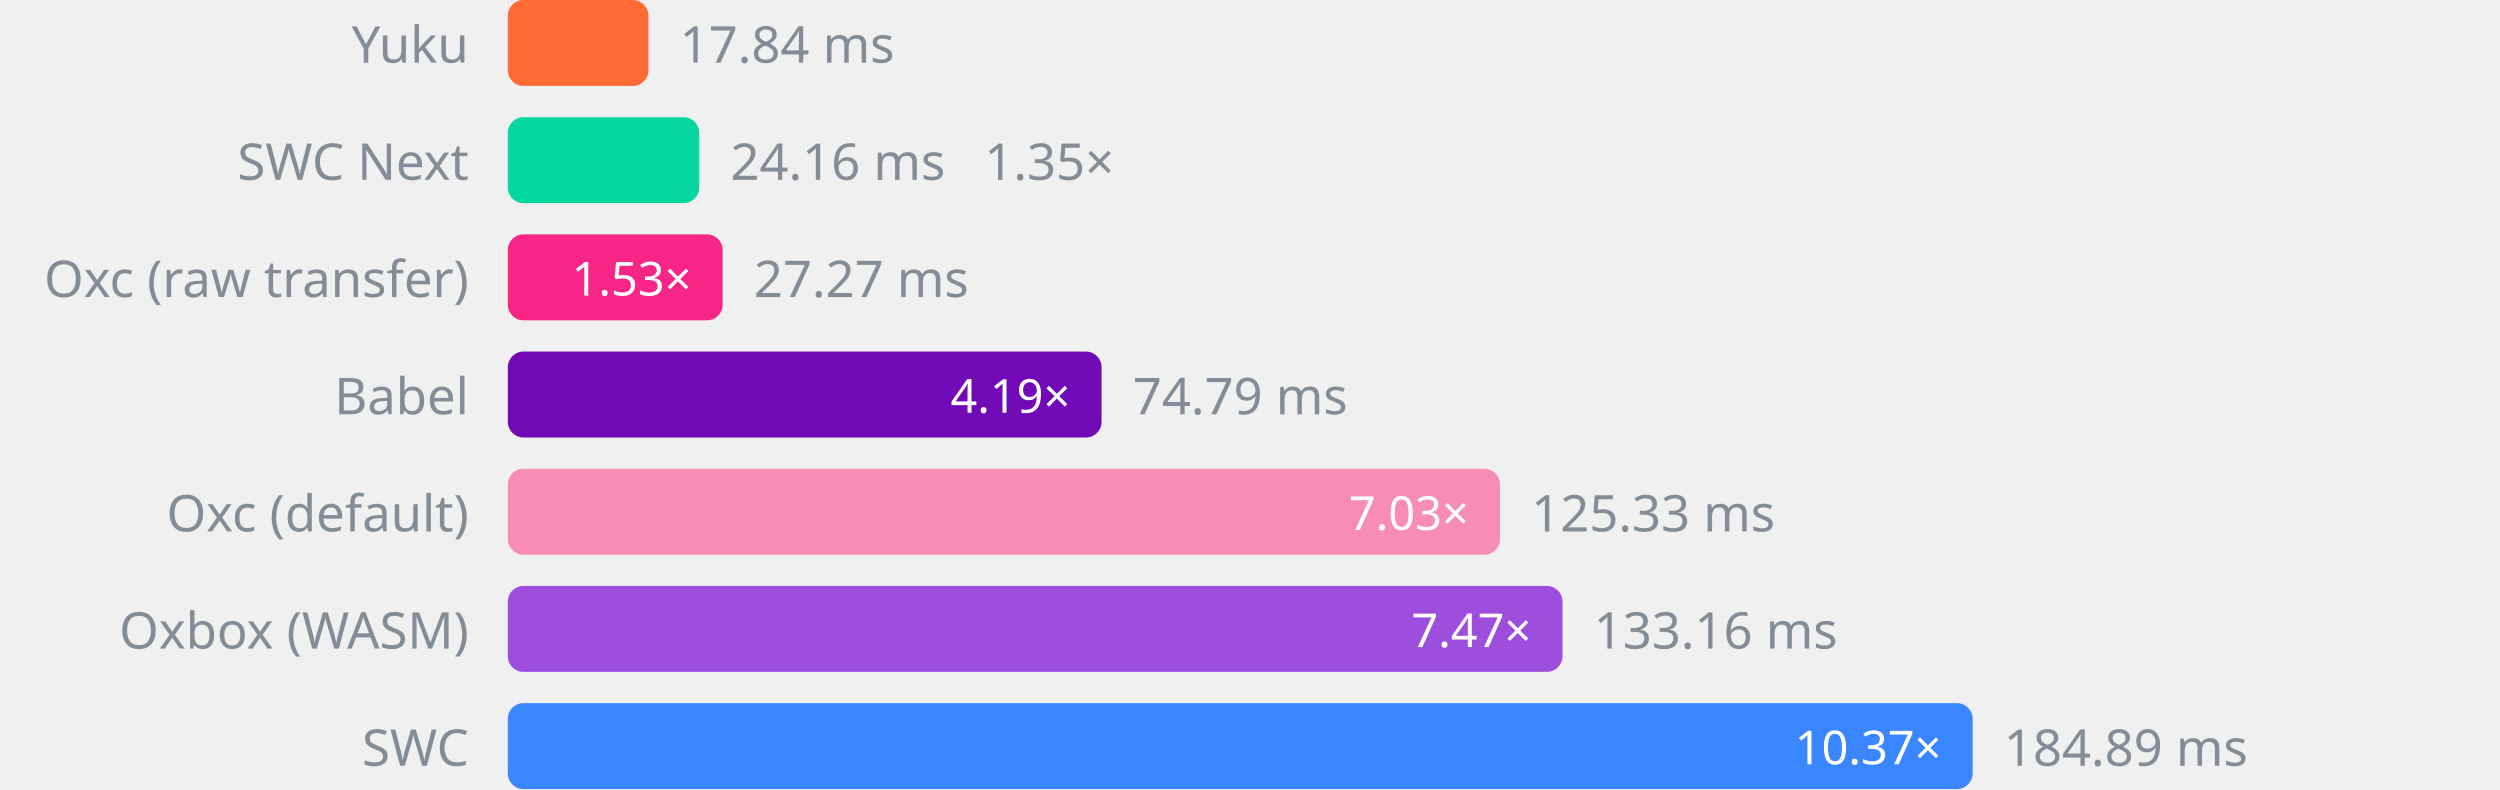
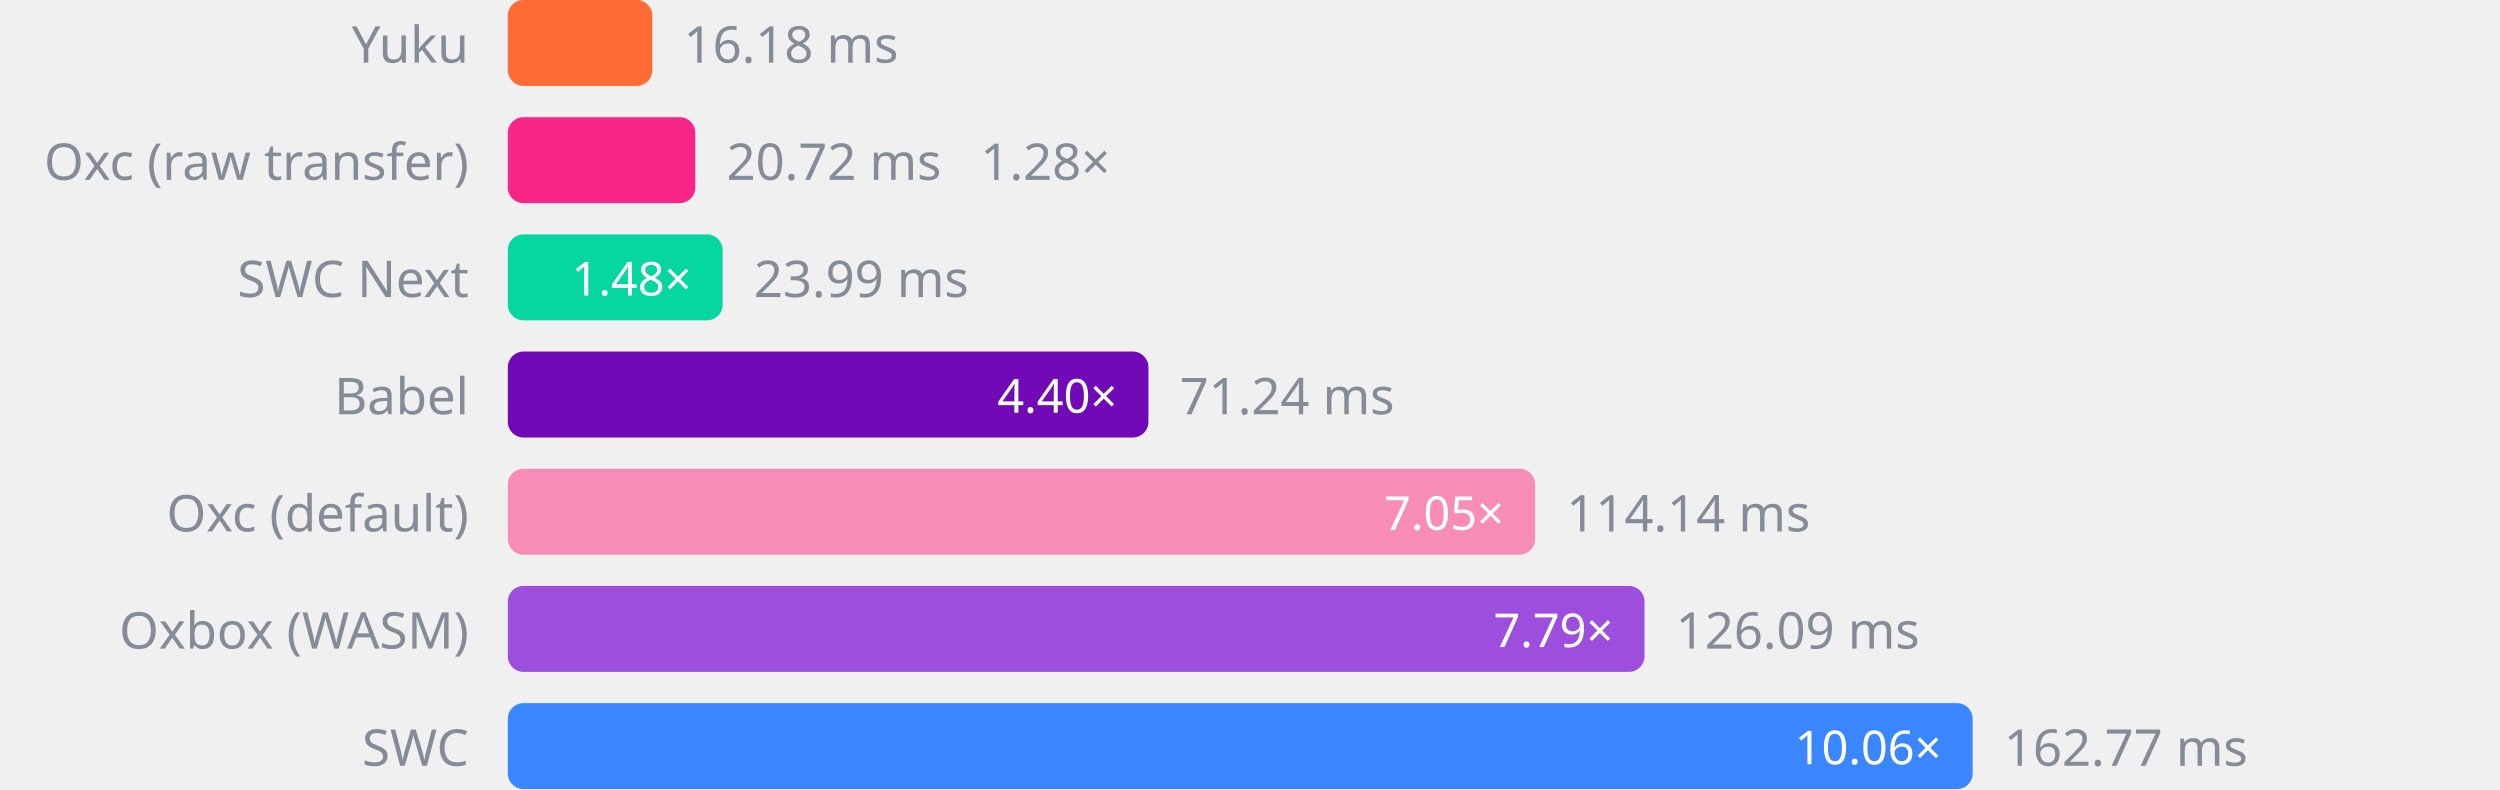
<svg xmlns="http://www.w3.org/2000/svg" width="640" height="202" viewBox="0 0 640 202">
  <style>
    text { font: 13px -apple-system, BlinkMacSystemFont, "Segoe UI", "Noto Sans", Helvetica, Arial, sans-serif; fill: #848d97; dominant-baseline: central; font-variant-numeric: tabular-nums }
    .ratio { font-size: 12px; fill: #fff }
  </style>
  <text x="120" y="11" text-anchor="end">Yuku</text>
-   <rect x="130" y="0" width="36" height="22" rx="4" fill="#FF6B35" />
-   <text x="174" y="11">17.84 ms</text>
-   <text x="120" y="41" text-anchor="end">SWC Next</text>
-   <rect x="130" y="30" width="49" height="22" rx="4" fill="#06D6A0" />
-   <text x="187" y="41">24.16 ms</text>
-   <text x="252" y="41">1.35×</text>
-   <text x="120" y="71" text-anchor="end">Oxc (raw transfer)</text>
-   <rect x="130" y="60" width="55" height="22" rx="4" fill="#F72585" />
-   <text x="193" y="71">27.27 ms</text>
-   <text class="ratio" x="177" y="71" text-anchor="end">1.53×</text>
+   <rect x="130" y="0" width="37" height="22" rx="4" fill="#FF6B35" />
+   <text x="175" y="11">16.18 ms</text>
+   <text x="120" y="41" text-anchor="end">Oxc (raw transfer)</text>
+   <rect x="130" y="30" width="48" height="22" rx="4" fill="#F72585" />
+   <text x="186" y="41">20.72 ms</text>
+   <text x="251" y="41">1.28×</text>
+   <text x="120" y="71" text-anchor="end">SWC Next</text>
+   <rect x="130" y="60" width="55" height="22" rx="4" fill="#06D6A0" />
+   <text x="193" y="71">23.99 ms</text>
+   <text class="ratio" x="177" y="71" text-anchor="end">1.48×</text>
  <text x="120" y="101" text-anchor="end">Babel</text>
-   <rect x="130" y="90" width="152" height="22" rx="4" fill="#7209B7" />
-   <text x="290" y="101">74.79 ms</text>
-   <text class="ratio" x="274" y="101" text-anchor="end">4.19×</text>
+   <rect x="130" y="90" width="164" height="22" rx="4" fill="#7209B7" />
+   <text x="302" y="101">71.24 ms</text>
+   <text class="ratio" x="286" y="101" text-anchor="end">4.40×</text>
  <text x="120" y="131" text-anchor="end">Oxc (default)</text>
-   <rect x="130" y="120" width="254" height="22" rx="4" fill="#F78DB6" />
-   <text x="392" y="131">125.33 ms</text>
-   <text class="ratio" x="376" y="131" text-anchor="end">7.03×</text>
+   <rect x="130" y="120" width="263" height="22" rx="4" fill="#F78DB6" />
+   <text x="401" y="131">114.14 ms</text>
+   <text class="ratio" x="385" y="131" text-anchor="end">7.05×</text>
  <text x="120" y="161" text-anchor="end">Oxbox (WASM)</text>
-   <rect x="130" y="150" width="270" height="22" rx="4" fill="#9D4EDD" />
-   <text x="408" y="161">133.16 ms</text>
-   <text class="ratio" x="392" y="161" text-anchor="end">7.47×</text>
+   <rect x="130" y="150" width="291" height="22" rx="4" fill="#9D4EDD" />
+   <text x="429" y="161">126.09 ms</text>
+   <text class="ratio" x="413" y="161" text-anchor="end">7.79×</text>
  <text x="120" y="191" text-anchor="end">SWC</text>
  <rect x="130" y="180" width="375" height="22" rx="4" fill="#3A86FF" />
-   <text x="513" y="191">184.89 ms</text>
-   <text class="ratio" x="497" y="191" text-anchor="end">10.37×</text>
+   <text x="513" y="191">162.77 ms</text>
+   <text class="ratio" x="497" y="191" text-anchor="end">10.06×</text>
</svg>
